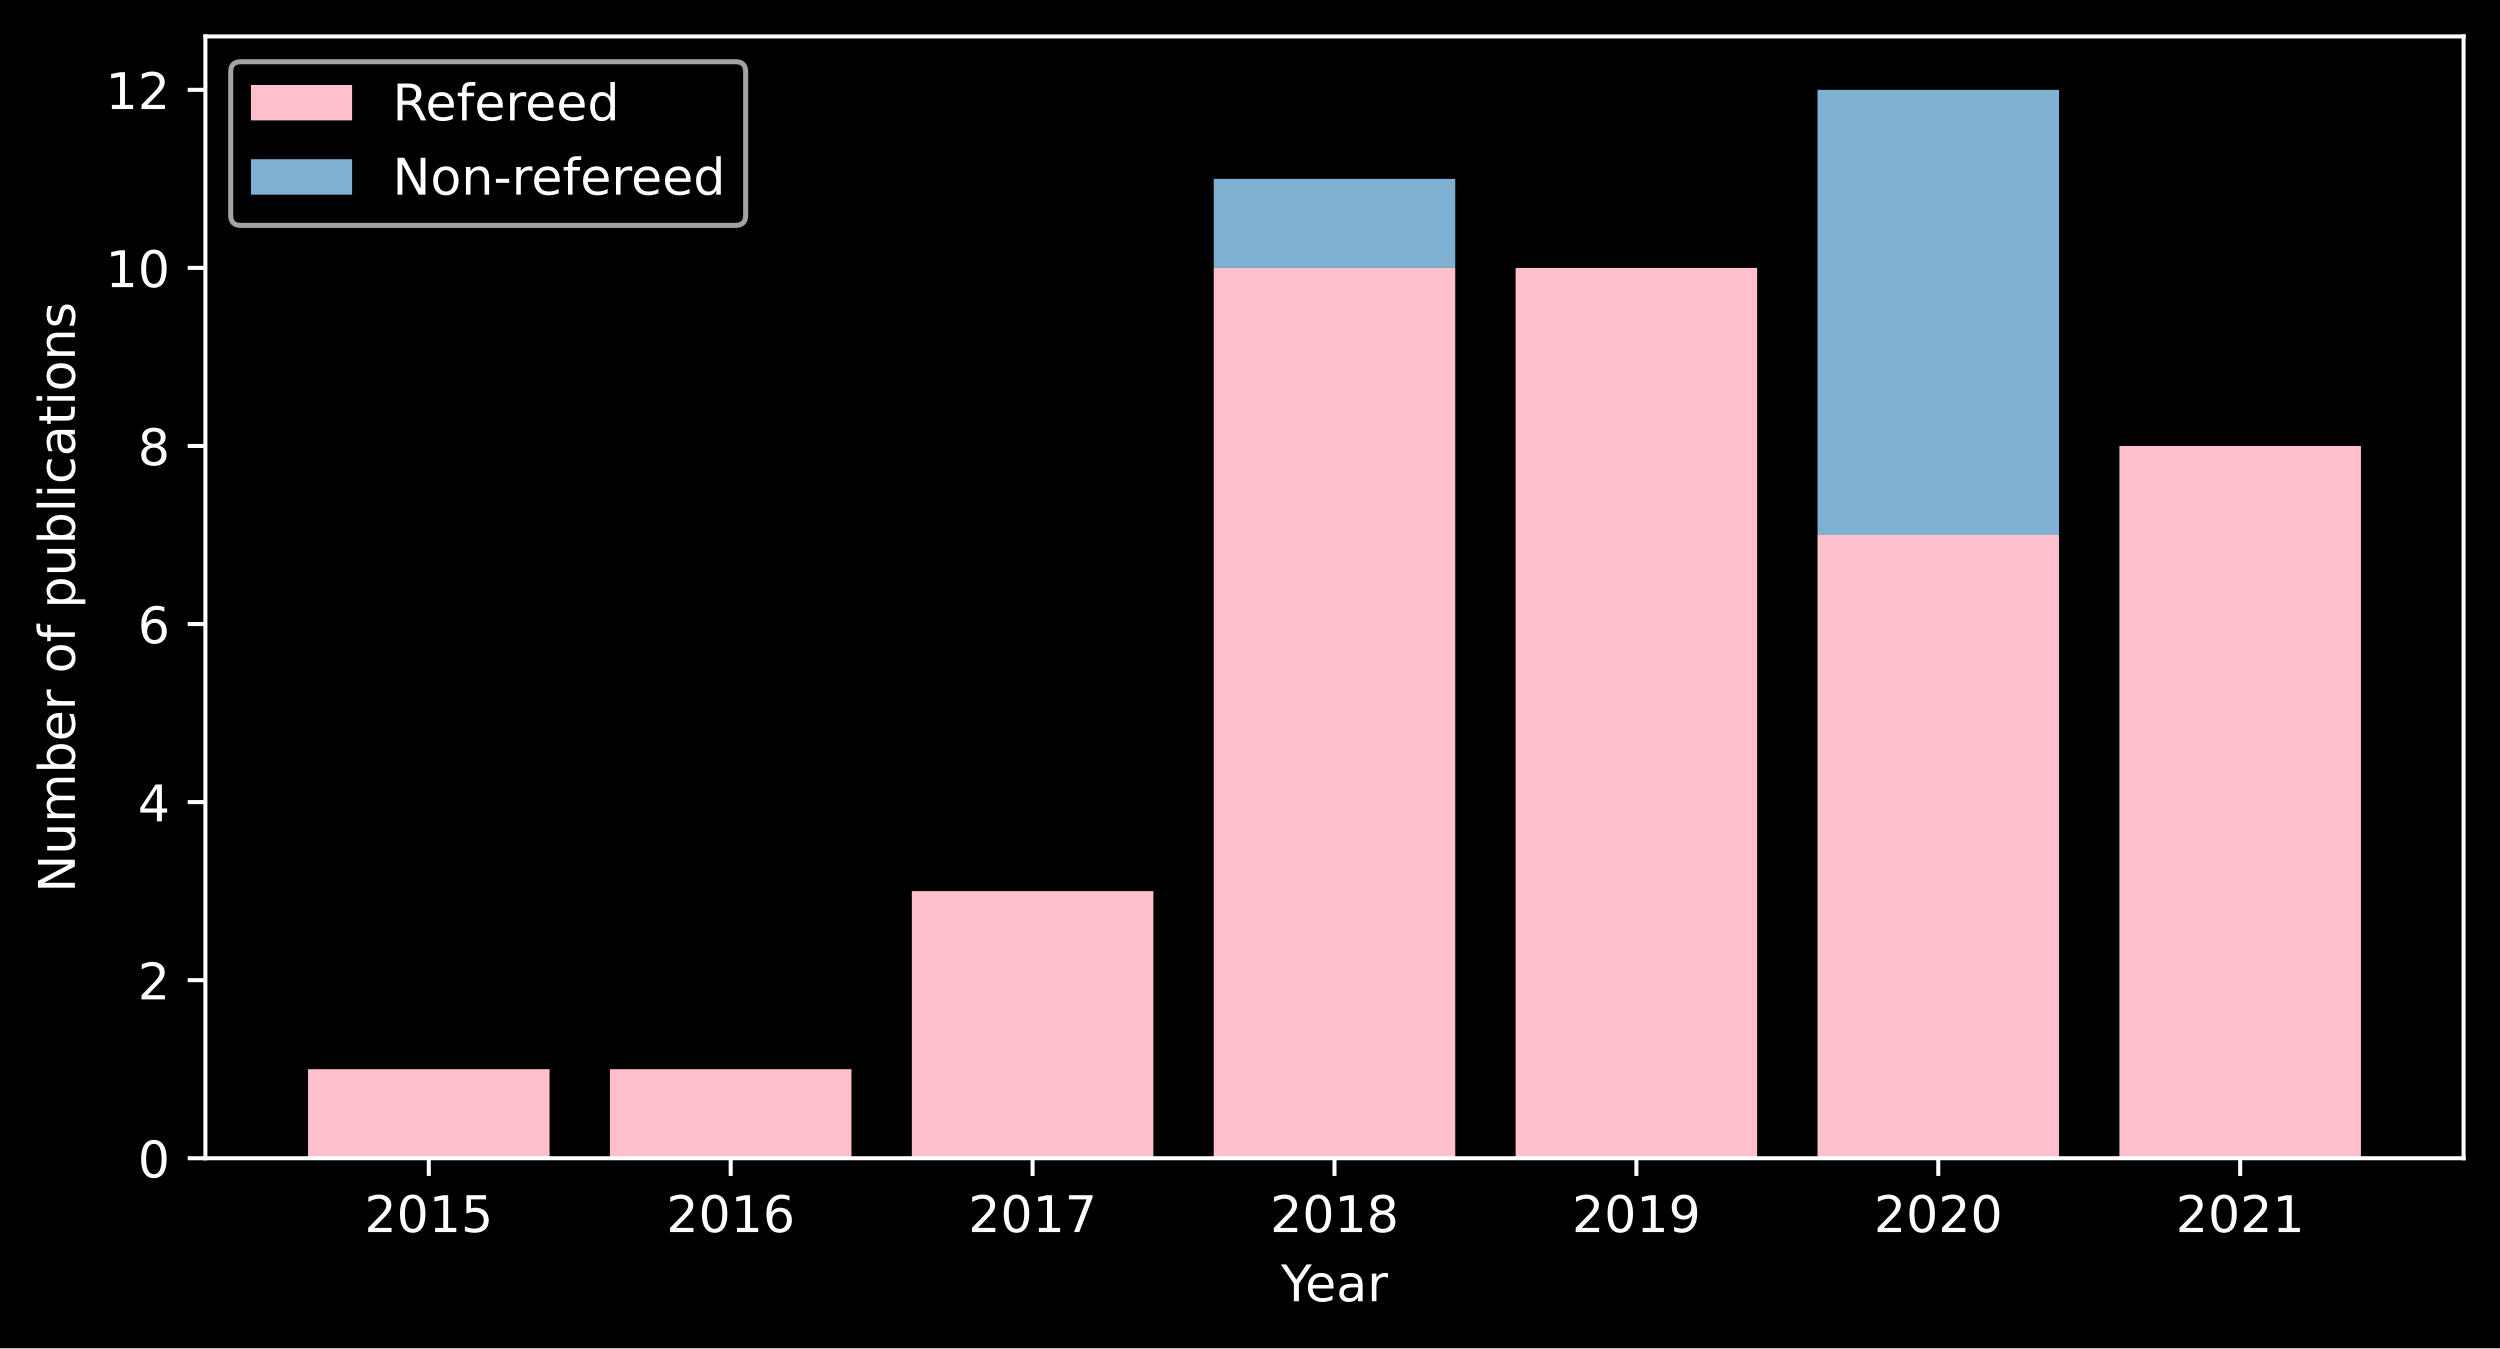
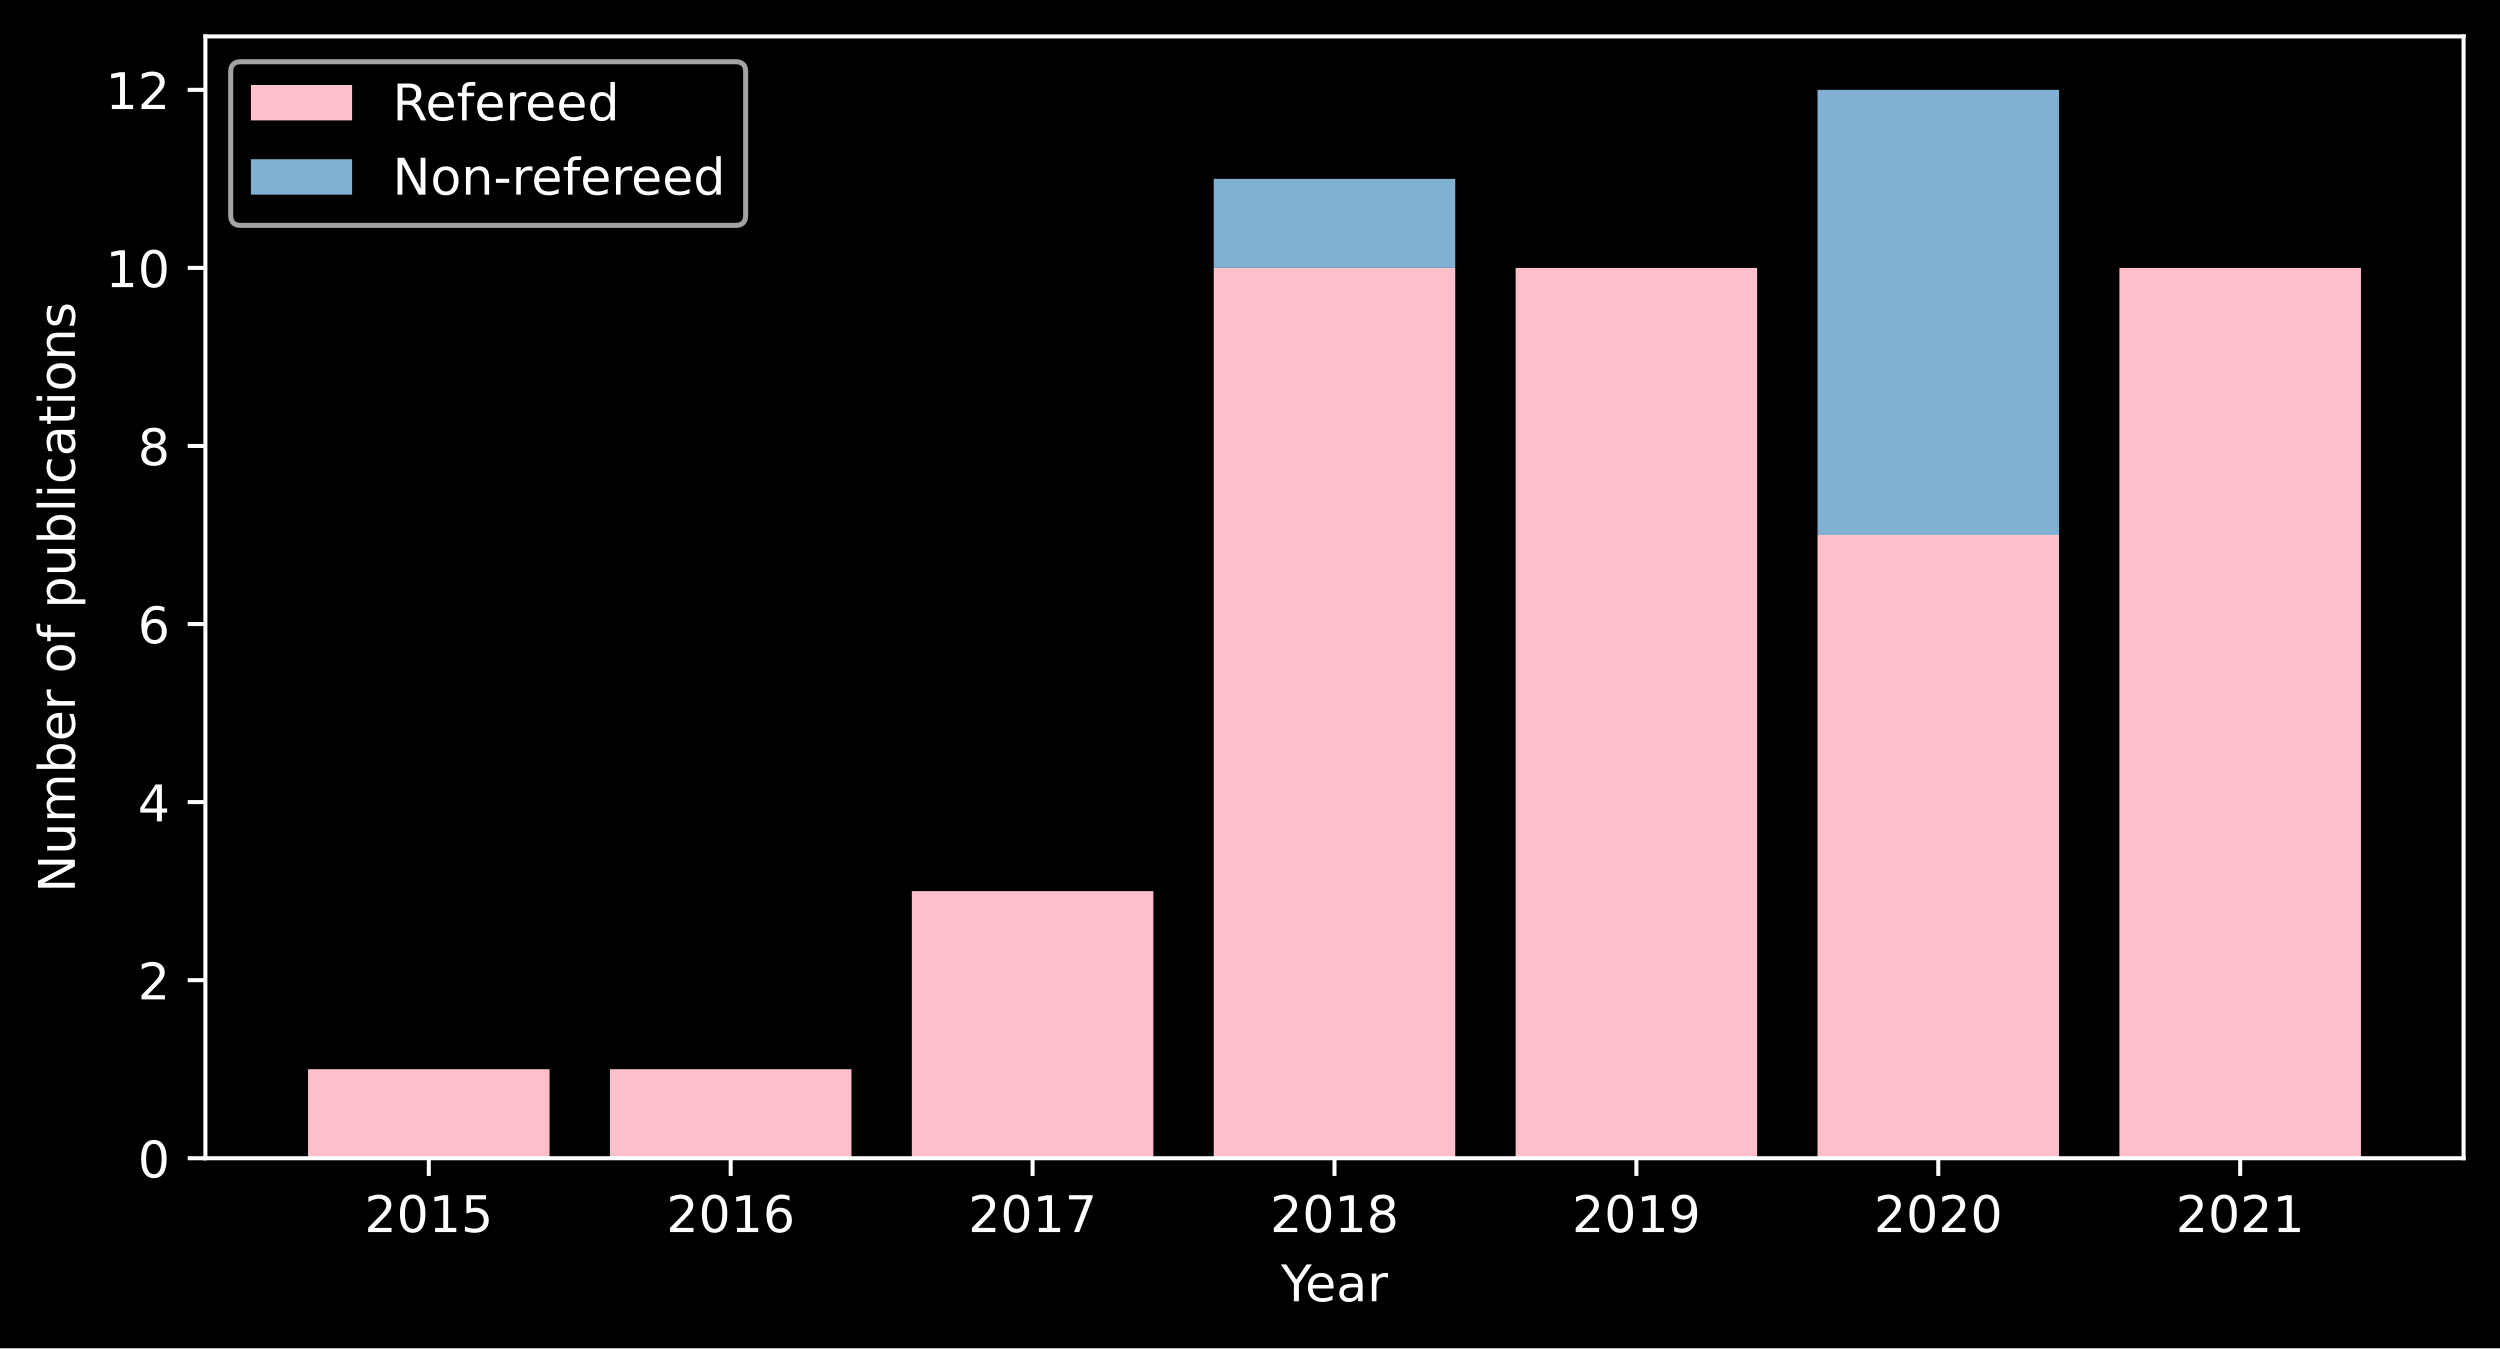
<svg xmlns="http://www.w3.org/2000/svg" xmlns:xlink="http://www.w3.org/1999/xlink" height="266.516pt" version="1.1" viewBox="0 0 494.203 266.516" width="494.203pt">
  <defs>
    <style type="text/css">*{stroke-linecap:butt;stroke-linejoin:round;}</style>
  </defs>
  <g id="figure_1">
    <g id="patch_1">
      <path d="M 0 266.516  L 494.203 266.516  L 494.203 0  L 0 0  z " />
    </g>
    <g id="axes_1">
      <g id="patch_2">
        <path d="M 40.603 228.96  L 487.003 228.96  L 487.003 7.2  L 40.603 7.2  z " />
      </g>
      <g id="patch_3">
-         <path clip-path="url(#p1820d534ab)" d="M 418.969 228.96  L 466.712 228.96  L 466.712 88.16  L 418.969 88.16  z " style="fill:#ffc0cb;" />
+         <path clip-path="url(#p9d5aaed171)" d="M 418.969 228.96  L 466.712 228.96  L 466.712 52.96  L 418.969 52.96  z " style="fill:#ffc0cb;" />
      </g>
      <g id="patch_4">
-         <path clip-path="url(#p1820d534ab)" d="M 359.29 228.96  L 407.033 228.96  L 407.033 105.76  L 359.29 105.76  z " style="fill:#ffc0cb;" />
+         <path clip-path="url(#p9d5aaed171)" d="M 359.29 228.96  L 407.033 228.96  L 407.033 105.76  L 359.29 105.76  z " style="fill:#ffc0cb;" />
      </g>
      <g id="patch_5">
-         <path clip-path="url(#p1820d534ab)" d="M 299.611 228.96  L 347.354 228.96  L 347.354 52.96  L 299.611 52.96  z " style="fill:#ffc0cb;" />
+         <path clip-path="url(#p9d5aaed171)" d="M 299.611 228.96  L 347.354 228.96  L 347.354 52.96  L 299.611 52.96  z " style="fill:#ffc0cb;" />
      </g>
      <g id="patch_6">
-         <path clip-path="url(#p1820d534ab)" d="M 239.931 228.96  L 287.675 228.96  L 287.675 52.96  L 239.931 52.96  z " style="fill:#ffc0cb;" />
+         <path clip-path="url(#p9d5aaed171)" d="M 239.931 228.96  L 287.675 228.96  L 287.675 52.96  L 239.931 52.96  z " style="fill:#ffc0cb;" />
      </g>
      <g id="patch_7">
-         <path clip-path="url(#p1820d534ab)" d="M 180.252 228.96  L 227.996 228.96  L 227.996 176.16  L 180.252 176.16  z " style="fill:#ffc0cb;" />
+         <path clip-path="url(#p9d5aaed171)" d="M 180.252 228.96  L 227.996 228.96  L 227.996 176.16  L 180.252 176.16  z " style="fill:#ffc0cb;" />
      </g>
      <g id="patch_8">
-         <path clip-path="url(#p1820d534ab)" d="M 120.573 228.96  L 168.316 228.96  L 168.316 211.36  L 120.573 211.36  z " style="fill:#ffc0cb;" />
+         <path clip-path="url(#p9d5aaed171)" d="M 120.573 228.96  L 168.316 228.96  L 168.316 211.36  L 120.573 211.36  z " style="fill:#ffc0cb;" />
      </g>
      <g id="patch_9">
-         <path clip-path="url(#p1820d534ab)" d="M 60.894 228.96  L 108.637 228.96  L 108.637 211.36  L 60.894 211.36  z " style="fill:#ffc0cb;" />
+         <path clip-path="url(#p9d5aaed171)" d="M 60.894 228.96  L 108.637 228.96  L 108.637 211.36  L 60.894 211.36  z " style="fill:#ffc0cb;" />
      </g>
      <g id="patch_10">
-         <path clip-path="url(#p1820d534ab)" d="M 418.969 88.16  L 466.712 88.16  L 466.712 88.16  L 418.969 88.16  z " style="fill:#81b1d2;" />
+         <path clip-path="url(#p9d5aaed171)" d="M 418.969 52.96  L 466.712 52.96  L 466.712 52.96  L 418.969 52.96  z " style="fill:#81b1d2;" />
      </g>
      <g id="patch_11">
-         <path clip-path="url(#p1820d534ab)" d="M 359.29 105.76  L 407.033 105.76  L 407.033 17.76  L 359.29 17.76  z " style="fill:#81b1d2;" />
+         <path clip-path="url(#p9d5aaed171)" d="M 359.29 105.76  L 407.033 105.76  L 407.033 17.76  L 359.29 17.76  z " style="fill:#81b1d2;" />
      </g>
      <g id="patch_12">
-         <path clip-path="url(#p1820d534ab)" d="M 299.611 52.96  L 347.354 52.96  L 347.354 52.96  L 299.611 52.96  z " style="fill:#81b1d2;" />
+         <path clip-path="url(#p9d5aaed171)" d="M 299.611 52.96  L 347.354 52.96  L 347.354 52.96  L 299.611 52.96  z " style="fill:#81b1d2;" />
      </g>
      <g id="patch_13">
-         <path clip-path="url(#p1820d534ab)" d="M 239.931 52.96  L 287.675 52.96  L 287.675 35.36  L 239.931 35.36  z " style="fill:#81b1d2;" />
+         <path clip-path="url(#p9d5aaed171)" d="M 239.931 52.96  L 287.675 52.96  L 287.675 35.36  L 239.931 35.36  z " style="fill:#81b1d2;" />
      </g>
      <g id="patch_14">
-         <path clip-path="url(#p1820d534ab)" d="M 180.252 176.16  L 227.996 176.16  L 227.996 176.16  L 180.252 176.16  z " style="fill:#81b1d2;" />
+         <path clip-path="url(#p9d5aaed171)" d="M 180.252 176.16  L 227.996 176.16  L 227.996 176.16  L 180.252 176.16  z " style="fill:#81b1d2;" />
      </g>
      <g id="patch_15">
-         <path clip-path="url(#p1820d534ab)" d="M 120.573 211.36  L 168.316 211.36  L 168.316 211.36  L 120.573 211.36  z " style="fill:#81b1d2;" />
+         <path clip-path="url(#p9d5aaed171)" d="M 120.573 211.36  L 168.316 211.36  L 168.316 211.36  L 120.573 211.36  z " style="fill:#81b1d2;" />
      </g>
      <g id="patch_16">
-         <path clip-path="url(#p1820d534ab)" d="M 60.894 211.36  L 108.637 211.36  L 108.637 211.36  L 60.894 211.36  z " style="fill:#81b1d2;" />
+         <path clip-path="url(#p9d5aaed171)" d="M 60.894 211.36  L 108.637 211.36  L 108.637 211.36  L 60.894 211.36  z " style="fill:#81b1d2;" />
      </g>
      <g id="matplotlib.axis_1">
        <g id="xtick_1">
          <g id="line2d_1">
            <defs>
-               <path d="M 0 0  L 0 3.5  " id="m5cb8360388" style="stroke:#ffffff;stroke-width:0.8;" />
-             </defs>
-             <g>
-               <use style="fill:#ffffff;stroke:#ffffff;stroke-width:0.8;" x="442.841" xlink:href="#m5cb8360388" y="228.96" />
+               <path d="M 0 0  L 0 3.5  " id="m70b03757da" style="stroke:#ffffff;stroke-width:0.8;" />
+             </defs>
+             <g>
+               <use style="fill:#ffffff;stroke:#ffffff;stroke-width:0.8;" x="442.841" xlink:href="#m70b03757da" y="228.96" />
            </g>
          </g>
          <g id="text_1">
            <g style="fill:#ffffff;" transform="translate(430.1156 243.5584)scale(0.1 -0.1)">
              <defs>
                <path d="M 1228 531  L 3431 531  L 3431 0  L 469 0  L 469 531  Q 828 903 1448 1529  Q 2069 2156 2228 2338  Q 2531 2678 2651 2914  Q 2772 3150 2772 3378  Q 2772 3750 2511 3984  Q 2250 4219 1831 4219  Q 1534 4219 1204 4116  Q 875 4013 500 3803  L 500 4441  Q 881 4594 1212 4672  Q 1544 4750 1819 4750  Q 2544 4750 2975 4387  Q 3406 4025 3406 3419  Q 3406 3131 3298 2873  Q 3191 2616 2906 2266  Q 2828 2175 2409 1742  Q 1991 1309 1228 531  z " id="DejaVuSans-32" transform="scale(0.015625)" />
                <path d="M 2034 4250  Q 1547 4250 1301 3770  Q 1056 3291 1056 2328  Q 1056 1369 1301 889  Q 1547 409 2034 409  Q 2525 409 2770 889  Q 3016 1369 3016 2328  Q 3016 3291 2770 3770  Q 2525 4250 2034 4250  z M 2034 4750  Q 2819 4750 3233 4129  Q 3647 3509 3647 2328  Q 3647 1150 3233 529  Q 2819 -91 2034 -91  Q 1250 -91 836 529  Q 422 1150 422 2328  Q 422 3509 836 4129  Q 1250 4750 2034 4750  z " id="DejaVuSans-30" transform="scale(0.015625)" />
                <path d="M 794 531  L 1825 531  L 1825 4091  L 703 3866  L 703 4441  L 1819 4666  L 2450 4666  L 2450 531  L 3481 531  L 3481 0  L 794 0  L 794 531  z " id="DejaVuSans-31" transform="scale(0.015625)" />
              </defs>
              <use xlink:href="#DejaVuSans-32" />
              <use x="63.623" xlink:href="#DejaVuSans-30" />
              <use x="127.246" xlink:href="#DejaVuSans-32" />
              <use x="190.869" xlink:href="#DejaVuSans-31" />
            </g>
          </g>
        </g>
        <g id="xtick_2">
          <g id="line2d_2">
            <g>
-               <use style="fill:#ffffff;stroke:#ffffff;stroke-width:0.8;" x="383.161" xlink:href="#m5cb8360388" y="228.96" />
+               <use style="fill:#ffffff;stroke:#ffffff;stroke-width:0.8;" x="383.161" xlink:href="#m70b03757da" y="228.96" />
            </g>
          </g>
          <g id="text_2">
            <g style="fill:#ffffff;" transform="translate(370.4364 243.5584)scale(0.1 -0.1)">
              <use xlink:href="#DejaVuSans-32" />
              <use x="63.623" xlink:href="#DejaVuSans-30" />
              <use x="127.246" xlink:href="#DejaVuSans-32" />
              <use x="190.869" xlink:href="#DejaVuSans-30" />
            </g>
          </g>
        </g>
        <g id="xtick_3">
          <g id="line2d_3">
            <g>
-               <use style="fill:#ffffff;stroke:#ffffff;stroke-width:0.8;" x="323.482" xlink:href="#m5cb8360388" y="228.96" />
+               <use style="fill:#ffffff;stroke:#ffffff;stroke-width:0.8;" x="323.482" xlink:href="#m70b03757da" y="228.96" />
            </g>
          </g>
          <g id="text_3">
            <g style="fill:#ffffff;" transform="translate(310.7573 243.5584)scale(0.1 -0.1)">
              <defs>
                <path d="M 703 97  L 703 672  Q 941 559 1184 500  Q 1428 441 1663 441  Q 2288 441 2617 861  Q 2947 1281 2994 2138  Q 2813 1869 2534 1725  Q 2256 1581 1919 1581  Q 1219 1581 811 2004  Q 403 2428 403 3163  Q 403 3881 828 4315  Q 1253 4750 1959 4750  Q 2769 4750 3195 4129  Q 3622 3509 3622 2328  Q 3622 1225 3098 567  Q 2575 -91 1691 -91  Q 1453 -91 1209 -44  Q 966 3 703 97  z M 1959 2075  Q 2384 2075 2632 2365  Q 2881 2656 2881 3163  Q 2881 3666 2632 3958  Q 2384 4250 1959 4250  Q 1534 4250 1286 3958  Q 1038 3666 1038 3163  Q 1038 2656 1286 2365  Q 1534 2075 1959 2075  z " id="DejaVuSans-39" transform="scale(0.015625)" />
              </defs>
              <use xlink:href="#DejaVuSans-32" />
              <use x="63.623" xlink:href="#DejaVuSans-30" />
              <use x="127.246" xlink:href="#DejaVuSans-31" />
              <use x="190.869" xlink:href="#DejaVuSans-39" />
            </g>
          </g>
        </g>
        <g id="xtick_4">
          <g id="line2d_4">
            <g>
-               <use style="fill:#ffffff;stroke:#ffffff;stroke-width:0.8;" x="263.803" xlink:href="#m5cb8360388" y="228.96" />
+               <use style="fill:#ffffff;stroke:#ffffff;stroke-width:0.8;" x="263.803" xlink:href="#m70b03757da" y="228.96" />
            </g>
          </g>
          <g id="text_4">
            <g style="fill:#ffffff;" transform="translate(251.0781 243.5584)scale(0.1 -0.1)">
              <defs>
                <path d="M 2034 2216  Q 1584 2216 1326 1975  Q 1069 1734 1069 1313  Q 1069 891 1326 650  Q 1584 409 2034 409  Q 2484 409 2743 651  Q 3003 894 3003 1313  Q 3003 1734 2745 1975  Q 2488 2216 2034 2216  z M 1403 2484  Q 997 2584 770 2862  Q 544 3141 544 3541  Q 544 4100 942 4425  Q 1341 4750 2034 4750  Q 2731 4750 3128 4425  Q 3525 4100 3525 3541  Q 3525 3141 3298 2862  Q 3072 2584 2669 2484  Q 3125 2378 3379 2068  Q 3634 1759 3634 1313  Q 3634 634 3220 271  Q 2806 -91 2034 -91  Q 1263 -91 848 271  Q 434 634 434 1313  Q 434 1759 690 2068  Q 947 2378 1403 2484  z M 1172 3481  Q 1172 3119 1398 2916  Q 1625 2713 2034 2713  Q 2441 2713 2670 2916  Q 2900 3119 2900 3481  Q 2900 3844 2670 4047  Q 2441 4250 2034 4250  Q 1625 4250 1398 4047  Q 1172 3844 1172 3481  z " id="DejaVuSans-38" transform="scale(0.015625)" />
              </defs>
              <use xlink:href="#DejaVuSans-32" />
              <use x="63.623" xlink:href="#DejaVuSans-30" />
              <use x="127.246" xlink:href="#DejaVuSans-31" />
              <use x="190.869" xlink:href="#DejaVuSans-38" />
            </g>
          </g>
        </g>
        <g id="xtick_5">
          <g id="line2d_5">
            <g>
-               <use style="fill:#ffffff;stroke:#ffffff;stroke-width:0.8;" x="204.124" xlink:href="#m5cb8360388" y="228.96" />
+               <use style="fill:#ffffff;stroke:#ffffff;stroke-width:0.8;" x="204.124" xlink:href="#m70b03757da" y="228.96" />
            </g>
          </g>
          <g id="text_5">
            <g style="fill:#ffffff;" transform="translate(191.399 243.5584)scale(0.1 -0.1)">
              <defs>
                <path d="M 525 4666  L 3525 4666  L 3525 4397  L 1831 0  L 1172 0  L 2766 4134  L 525 4134  L 525 4666  z " id="DejaVuSans-37" transform="scale(0.015625)" />
              </defs>
              <use xlink:href="#DejaVuSans-32" />
              <use x="63.623" xlink:href="#DejaVuSans-30" />
              <use x="127.246" xlink:href="#DejaVuSans-31" />
              <use x="190.869" xlink:href="#DejaVuSans-37" />
            </g>
          </g>
        </g>
        <g id="xtick_6">
          <g id="line2d_6">
            <g>
-               <use style="fill:#ffffff;stroke:#ffffff;stroke-width:0.8;" x="144.445" xlink:href="#m5cb8360388" y="228.96" />
+               <use style="fill:#ffffff;stroke:#ffffff;stroke-width:0.8;" x="144.445" xlink:href="#m70b03757da" y="228.96" />
            </g>
          </g>
          <g id="text_6">
            <g style="fill:#ffffff;" transform="translate(131.7198 243.5584)scale(0.1 -0.1)">
              <defs>
                <path d="M 2113 2584  Q 1688 2584 1439 2293  Q 1191 2003 1191 1497  Q 1191 994 1439 701  Q 1688 409 2113 409  Q 2538 409 2786 701  Q 3034 994 3034 1497  Q 3034 2003 2786 2293  Q 2538 2584 2113 2584  z M 3366 4563  L 3366 3988  Q 3128 4100 2886 4159  Q 2644 4219 2406 4219  Q 1781 4219 1451 3797  Q 1122 3375 1075 2522  Q 1259 2794 1537 2939  Q 1816 3084 2150 3084  Q 2853 3084 3261 2657  Q 3669 2231 3669 1497  Q 3669 778 3244 343  Q 2819 -91 2113 -91  Q 1303 -91 875 529  Q 447 1150 447 2328  Q 447 3434 972 4092  Q 1497 4750 2381 4750  Q 2619 4750 2861 4703  Q 3103 4656 3366 4563  z " id="DejaVuSans-36" transform="scale(0.015625)" />
              </defs>
              <use xlink:href="#DejaVuSans-32" />
              <use x="63.623" xlink:href="#DejaVuSans-30" />
              <use x="127.246" xlink:href="#DejaVuSans-31" />
              <use x="190.869" xlink:href="#DejaVuSans-36" />
            </g>
          </g>
        </g>
        <g id="xtick_7">
          <g id="line2d_7">
            <g>
-               <use style="fill:#ffffff;stroke:#ffffff;stroke-width:0.8;" x="84.766" xlink:href="#m5cb8360388" y="228.96" />
+               <use style="fill:#ffffff;stroke:#ffffff;stroke-width:0.8;" x="84.766" xlink:href="#m70b03757da" y="228.96" />
            </g>
          </g>
          <g id="text_7">
            <g style="fill:#ffffff;" transform="translate(72.04069 243.5584)scale(0.1 -0.1)">
              <defs>
                <path d="M 691 4666  L 3169 4666  L 3169 4134  L 1269 4134  L 1269 2991  Q 1406 3038 1543 3061  Q 1681 3084 1819 3084  Q 2600 3084 3056 2656  Q 3513 2228 3513 1497  Q 3513 744 3044 326  Q 2575 -91 1722 -91  Q 1428 -91 1123 -41  Q 819 9 494 109  L 494 744  Q 775 591 1075 516  Q 1375 441 1709 441  Q 2250 441 2565 725  Q 2881 1009 2881 1497  Q 2881 1984 2565 2268  Q 2250 2553 1709 2553  Q 1456 2553 1204 2497  Q 953 2441 691 2322  L 691 4666  z " id="DejaVuSans-35" transform="scale(0.015625)" />
              </defs>
              <use xlink:href="#DejaVuSans-32" />
              <use x="63.623" xlink:href="#DejaVuSans-30" />
              <use x="127.246" xlink:href="#DejaVuSans-31" />
              <use x="190.869" xlink:href="#DejaVuSans-35" />
            </g>
          </g>
        </g>
        <g id="text_8">
          <g style="fill:#ffffff;" transform="translate(253.2156 257.2366)scale(0.1 -0.1)">
            <defs>
              <path d="M -13 4666  L 666 4666  L 1959 2747  L 3244 4666  L 3922 4666  L 2272 2222  L 2272 0  L 1638 0  L 1638 2222  L -13 4666  z " id="DejaVuSans-59" transform="scale(0.015625)" />
              <path d="M 3597 1894  L 3597 1613  L 953 1613  Q 991 1019 1311 708  Q 1631 397 2203 397  Q 2534 397 2845 478  Q 3156 559 3463 722  L 3463 178  Q 3153 47 2828 -22  Q 2503 -91 2169 -91  Q 1331 -91 842 396  Q 353 884 353 1716  Q 353 2575 817 3079  Q 1281 3584 2069 3584  Q 2775 3584 3186 3129  Q 3597 2675 3597 1894  z M 3022 2063  Q 3016 2534 2758 2815  Q 2500 3097 2075 3097  Q 1594 3097 1305 2825  Q 1016 2553 972 2059  L 3022 2063  z " id="DejaVuSans-65" transform="scale(0.015625)" />
              <path d="M 2194 1759  Q 1497 1759 1228 1600  Q 959 1441 959 1056  Q 959 750 1161 570  Q 1363 391 1709 391  Q 2188 391 2477 730  Q 2766 1069 2766 1631  L 2766 1759  L 2194 1759  z M 3341 1997  L 3341 0  L 2766 0  L 2766 531  Q 2569 213 2275 61  Q 1981 -91 1556 -91  Q 1019 -91 701 211  Q 384 513 384 1019  Q 384 1609 779 1909  Q 1175 2209 1959 2209  L 2766 2209  L 2766 2266  Q 2766 2663 2505 2880  Q 2244 3097 1772 3097  Q 1472 3097 1187 3025  Q 903 2953 641 2809  L 641 3341  Q 956 3463 1253 3523  Q 1550 3584 1831 3584  Q 2591 3584 2966 3190  Q 3341 2797 3341 1997  z " id="DejaVuSans-61" transform="scale(0.015625)" />
              <path d="M 2631 2963  Q 2534 3019 2420 3045  Q 2306 3072 2169 3072  Q 1681 3072 1420 2755  Q 1159 2438 1159 1844  L 1159 0  L 581 0  L 581 3500  L 1159 3500  L 1159 2956  Q 1341 3275 1631 3429  Q 1922 3584 2338 3584  Q 2397 3584 2469 3576  Q 2541 3569 2628 3553  L 2631 2963  z " id="DejaVuSans-72" transform="scale(0.015625)" />
            </defs>
            <use xlink:href="#DejaVuSans-59" />
            <use x="47.834" xlink:href="#DejaVuSans-65" />
            <use x="109.357" xlink:href="#DejaVuSans-61" />
            <use x="170.637" xlink:href="#DejaVuSans-72" />
          </g>
        </g>
      </g>
      <g id="matplotlib.axis_2">
        <g id="ytick_1">
          <g id="line2d_8">
            <defs>
-               <path d="M 0 0  L -3.5 0  " id="mae1a280378" style="stroke:#ffffff;stroke-width:0.8;" />
-             </defs>
-             <g>
-               <use style="fill:#ffffff;stroke:#ffffff;stroke-width:0.8;" x="40.603" xlink:href="#mae1a280378" y="228.96" />
+               <path d="M 0 0  L -3.5 0  " id="mb506310baf" style="stroke:#ffffff;stroke-width:0.8;" />
+             </defs>
+             <g>
+               <use style="fill:#ffffff;stroke:#ffffff;stroke-width:0.8;" x="40.603" xlink:href="#mb506310baf" y="228.96" />
            </g>
          </g>
          <g id="text_9">
            <g style="fill:#ffffff;" transform="translate(27.24063 232.7592)scale(0.1 -0.1)">
              <use xlink:href="#DejaVuSans-30" />
            </g>
          </g>
        </g>
        <g id="ytick_2">
          <g id="line2d_9">
            <g>
-               <use style="fill:#ffffff;stroke:#ffffff;stroke-width:0.8;" x="40.603" xlink:href="#mae1a280378" y="193.76" />
+               <use style="fill:#ffffff;stroke:#ffffff;stroke-width:0.8;" x="40.603" xlink:href="#mb506310baf" y="193.76" />
            </g>
          </g>
          <g id="text_10">
            <g style="fill:#ffffff;" transform="translate(27.24063 197.5592)scale(0.1 -0.1)">
              <use xlink:href="#DejaVuSans-32" />
            </g>
          </g>
        </g>
        <g id="ytick_3">
          <g id="line2d_10">
            <g>
-               <use style="fill:#ffffff;stroke:#ffffff;stroke-width:0.8;" x="40.603" xlink:href="#mae1a280378" y="158.56" />
+               <use style="fill:#ffffff;stroke:#ffffff;stroke-width:0.8;" x="40.603" xlink:href="#mb506310baf" y="158.56" />
            </g>
          </g>
          <g id="text_11">
            <g style="fill:#ffffff;" transform="translate(27.24063 162.3592)scale(0.1 -0.1)">
              <defs>
                <path d="M 2419 4116  L 825 1625  L 2419 1625  L 2419 4116  z M 2253 4666  L 3047 4666  L 3047 1625  L 3713 1625  L 3713 1100  L 3047 1100  L 3047 0  L 2419 0  L 2419 1100  L 313 1100  L 313 1709  L 2253 4666  z " id="DejaVuSans-34" transform="scale(0.015625)" />
              </defs>
              <use xlink:href="#DejaVuSans-34" />
            </g>
          </g>
        </g>
        <g id="ytick_4">
          <g id="line2d_11">
            <g>
-               <use style="fill:#ffffff;stroke:#ffffff;stroke-width:0.8;" x="40.603" xlink:href="#mae1a280378" y="123.36" />
+               <use style="fill:#ffffff;stroke:#ffffff;stroke-width:0.8;" x="40.603" xlink:href="#mb506310baf" y="123.36" />
            </g>
          </g>
          <g id="text_12">
            <g style="fill:#ffffff;" transform="translate(27.24063 127.1592)scale(0.1 -0.1)">
              <use xlink:href="#DejaVuSans-36" />
            </g>
          </g>
        </g>
        <g id="ytick_5">
          <g id="line2d_12">
            <g>
-               <use style="fill:#ffffff;stroke:#ffffff;stroke-width:0.8;" x="40.603" xlink:href="#mae1a280378" y="88.16" />
+               <use style="fill:#ffffff;stroke:#ffffff;stroke-width:0.8;" x="40.603" xlink:href="#mb506310baf" y="88.16" />
            </g>
          </g>
          <g id="text_13">
            <g style="fill:#ffffff;" transform="translate(27.24063 91.95922)scale(0.1 -0.1)">
              <use xlink:href="#DejaVuSans-38" />
            </g>
          </g>
        </g>
        <g id="ytick_6">
          <g id="line2d_13">
            <g>
-               <use style="fill:#ffffff;stroke:#ffffff;stroke-width:0.8;" x="40.603" xlink:href="#mae1a280378" y="52.96" />
+               <use style="fill:#ffffff;stroke:#ffffff;stroke-width:0.8;" x="40.603" xlink:href="#mb506310baf" y="52.96" />
            </g>
          </g>
          <g id="text_14">
            <g style="fill:#ffffff;" transform="translate(20.87813 56.75922)scale(0.1 -0.1)">
              <use xlink:href="#DejaVuSans-31" />
              <use x="63.623" xlink:href="#DejaVuSans-30" />
            </g>
          </g>
        </g>
        <g id="ytick_7">
          <g id="line2d_14">
            <g>
-               <use style="fill:#ffffff;stroke:#ffffff;stroke-width:0.8;" x="40.603" xlink:href="#mae1a280378" y="17.76" />
+               <use style="fill:#ffffff;stroke:#ffffff;stroke-width:0.8;" x="40.603" xlink:href="#mb506310baf" y="17.76" />
            </g>
          </g>
          <g id="text_15">
            <g style="fill:#ffffff;" transform="translate(20.87813 21.55922)scale(0.1 -0.1)">
              <use xlink:href="#DejaVuSans-31" />
              <use x="63.623" xlink:href="#DejaVuSans-32" />
            </g>
          </g>
        </g>
        <g id="text_16">
          <g style="fill:#ffffff;" transform="translate(14.79844 176.4542)rotate(-90)scale(0.1 -0.1)">
            <defs>
              <path d="M 628 4666  L 1478 4666  L 3547 763  L 3547 4666  L 4159 4666  L 4159 0  L 3309 0  L 1241 3903  L 1241 0  L 628 0  L 628 4666  z " id="DejaVuSans-4e" transform="scale(0.015625)" />
              <path d="M 544 1381  L 544 3500  L 1119 3500  L 1119 1403  Q 1119 906 1312 657  Q 1506 409 1894 409  Q 2359 409 2629 706  Q 2900 1003 2900 1516  L 2900 3500  L 3475 3500  L 3475 0  L 2900 0  L 2900 538  Q 2691 219 2414 64  Q 2138 -91 1772 -91  Q 1169 -91 856 284  Q 544 659 544 1381  z M 1991 3584  L 1991 3584  z " id="DejaVuSans-75" transform="scale(0.015625)" />
              <path d="M 3328 2828  Q 3544 3216 3844 3400  Q 4144 3584 4550 3584  Q 5097 3584 5394 3201  Q 5691 2819 5691 2113  L 5691 0  L 5113 0  L 5113 2094  Q 5113 2597 4934 2840  Q 4756 3084 4391 3084  Q 3944 3084 3684 2787  Q 3425 2491 3425 1978  L 3425 0  L 2847 0  L 2847 2094  Q 2847 2600 2669 2842  Q 2491 3084 2119 3084  Q 1678 3084 1418 2786  Q 1159 2488 1159 1978  L 1159 0  L 581 0  L 581 3500  L 1159 3500  L 1159 2956  Q 1356 3278 1631 3431  Q 1906 3584 2284 3584  Q 2666 3584 2933 3390  Q 3200 3197 3328 2828  z " id="DejaVuSans-6d" transform="scale(0.015625)" />
              <path d="M 3116 1747  Q 3116 2381 2855 2742  Q 2594 3103 2138 3103  Q 1681 3103 1420 2742  Q 1159 2381 1159 1747  Q 1159 1113 1420 752  Q 1681 391 2138 391  Q 2594 391 2855 752  Q 3116 1113 3116 1747  z M 1159 2969  Q 1341 3281 1617 3432  Q 1894 3584 2278 3584  Q 2916 3584 3314 3078  Q 3713 2572 3713 1747  Q 3713 922 3314 415  Q 2916 -91 2278 -91  Q 1894 -91 1617 61  Q 1341 213 1159 525  L 1159 0  L 581 0  L 581 4863  L 1159 4863  L 1159 2969  z " id="DejaVuSans-62" transform="scale(0.015625)" />
              <path id="DejaVuSans-20" transform="scale(0.015625)" />
              <path d="M 1959 3097  Q 1497 3097 1228 2736  Q 959 2375 959 1747  Q 959 1119 1226 758  Q 1494 397 1959 397  Q 2419 397 2687 759  Q 2956 1122 2956 1747  Q 2956 2369 2687 2733  Q 2419 3097 1959 3097  z M 1959 3584  Q 2709 3584 3137 3096  Q 3566 2609 3566 1747  Q 3566 888 3137 398  Q 2709 -91 1959 -91  Q 1206 -91 779 398  Q 353 888 353 1747  Q 353 2609 779 3096  Q 1206 3584 1959 3584  z " id="DejaVuSans-6f" transform="scale(0.015625)" />
              <path d="M 2375 4863  L 2375 4384  L 1825 4384  Q 1516 4384 1395 4259  Q 1275 4134 1275 3809  L 1275 3500  L 2222 3500  L 2222 3053  L 1275 3053  L 1275 0  L 697 0  L 697 3053  L 147 3053  L 147 3500  L 697 3500  L 697 3744  Q 697 4328 969 4595  Q 1241 4863 1831 4863  L 2375 4863  z " id="DejaVuSans-66" transform="scale(0.015625)" />
              <path d="M 1159 525  L 1159 -1331  L 581 -1331  L 581 3500  L 1159 3500  L 1159 2969  Q 1341 3281 1617 3432  Q 1894 3584 2278 3584  Q 2916 3584 3314 3078  Q 3713 2572 3713 1747  Q 3713 922 3314 415  Q 2916 -91 2278 -91  Q 1894 -91 1617 61  Q 1341 213 1159 525  z M 3116 1747  Q 3116 2381 2855 2742  Q 2594 3103 2138 3103  Q 1681 3103 1420 2742  Q 1159 2381 1159 1747  Q 1159 1113 1420 752  Q 1681 391 2138 391  Q 2594 391 2855 752  Q 3116 1113 3116 1747  z " id="DejaVuSans-70" transform="scale(0.015625)" />
              <path d="M 603 4863  L 1178 4863  L 1178 0  L 603 0  L 603 4863  z " id="DejaVuSans-6c" transform="scale(0.015625)" />
              <path d="M 603 3500  L 1178 3500  L 1178 0  L 603 0  L 603 3500  z M 603 4863  L 1178 4863  L 1178 4134  L 603 4134  L 603 4863  z " id="DejaVuSans-69" transform="scale(0.015625)" />
              <path d="M 3122 3366  L 3122 2828  Q 2878 2963 2633 3030  Q 2388 3097 2138 3097  Q 1578 3097 1268 2742  Q 959 2388 959 1747  Q 959 1106 1268 751  Q 1578 397 2138 397  Q 2388 397 2633 464  Q 2878 531 3122 666  L 3122 134  Q 2881 22 2623 -34  Q 2366 -91 2075 -91  Q 1284 -91 818 406  Q 353 903 353 1747  Q 353 2603 823 3093  Q 1294 3584 2113 3584  Q 2378 3584 2631 3529  Q 2884 3475 3122 3366  z " id="DejaVuSans-63" transform="scale(0.015625)" />
              <path d="M 1172 4494  L 1172 3500  L 2356 3500  L 2356 3053  L 1172 3053  L 1172 1153  Q 1172 725 1289 603  Q 1406 481 1766 481  L 2356 481  L 2356 0  L 1766 0  Q 1100 0 847 248  Q 594 497 594 1153  L 594 3053  L 172 3053  L 172 3500  L 594 3500  L 594 4494  L 1172 4494  z " id="DejaVuSans-74" transform="scale(0.015625)" />
              <path d="M 3513 2113  L 3513 0  L 2938 0  L 2938 2094  Q 2938 2591 2744 2837  Q 2550 3084 2163 3084  Q 1697 3084 1428 2787  Q 1159 2491 1159 1978  L 1159 0  L 581 0  L 581 3500  L 1159 3500  L 1159 2956  Q 1366 3272 1645 3428  Q 1925 3584 2291 3584  Q 2894 3584 3203 3211  Q 3513 2838 3513 2113  z " id="DejaVuSans-6e" transform="scale(0.015625)" />
              <path d="M 2834 3397  L 2834 2853  Q 2591 2978 2328 3040  Q 2066 3103 1784 3103  Q 1356 3103 1142 2972  Q 928 2841 928 2578  Q 928 2378 1081 2264  Q 1234 2150 1697 2047  L 1894 2003  Q 2506 1872 2764 1633  Q 3022 1394 3022 966  Q 3022 478 2636 193  Q 2250 -91 1575 -91  Q 1294 -91 989 -36  Q 684 19 347 128  L 347 722  Q 666 556 975 473  Q 1284 391 1588 391  Q 1994 391 2212 530  Q 2431 669 2431 922  Q 2431 1156 2273 1281  Q 2116 1406 1581 1522  L 1381 1569  Q 847 1681 609 1914  Q 372 2147 372 2553  Q 372 3047 722 3315  Q 1072 3584 1716 3584  Q 2034 3584 2315 3537  Q 2597 3491 2834 3397  z " id="DejaVuSans-73" transform="scale(0.015625)" />
            </defs>
            <use xlink:href="#DejaVuSans-4e" />
            <use x="74.805" xlink:href="#DejaVuSans-75" />
            <use x="138.184" xlink:href="#DejaVuSans-6d" />
            <use x="235.596" xlink:href="#DejaVuSans-62" />
            <use x="299.072" xlink:href="#DejaVuSans-65" />
            <use x="360.596" xlink:href="#DejaVuSans-72" />
            <use x="401.709" xlink:href="#DejaVuSans-20" />
            <use x="433.496" xlink:href="#DejaVuSans-6f" />
            <use x="494.678" xlink:href="#DejaVuSans-66" />
            <use x="529.883" xlink:href="#DejaVuSans-20" />
            <use x="561.67" xlink:href="#DejaVuSans-70" />
            <use x="625.146" xlink:href="#DejaVuSans-75" />
            <use x="688.525" xlink:href="#DejaVuSans-62" />
            <use x="752.002" xlink:href="#DejaVuSans-6c" />
            <use x="779.785" xlink:href="#DejaVuSans-69" />
            <use x="807.568" xlink:href="#DejaVuSans-63" />
            <use x="862.549" xlink:href="#DejaVuSans-61" />
            <use x="923.828" xlink:href="#DejaVuSans-74" />
            <use x="963.037" xlink:href="#DejaVuSans-69" />
            <use x="990.82" xlink:href="#DejaVuSans-6f" />
            <use x="1052.002" xlink:href="#DejaVuSans-6e" />
            <use x="1115.381" xlink:href="#DejaVuSans-73" />
          </g>
        </g>
      </g>
      <g id="patch_17">
        <path d="M 40.603 228.96  L 40.603 7.2  " style="fill:none;stroke:#ffffff;stroke-linecap:square;stroke-linejoin:miter;stroke-width:0.8;" />
      </g>
      <g id="patch_18">
        <path d="M 487.003 228.96  L 487.003 7.2  " style="fill:none;stroke:#ffffff;stroke-linecap:square;stroke-linejoin:miter;stroke-width:0.8;" />
      </g>
      <g id="patch_19">
        <path d="M 40.603 228.96  L 487.003 228.96  " style="fill:none;stroke:#ffffff;stroke-linecap:square;stroke-linejoin:miter;stroke-width:0.8;" />
      </g>
      <g id="patch_20">
        <path d="M 40.603 7.2  L 487.003 7.2  " style="fill:none;stroke:#ffffff;stroke-linecap:square;stroke-linejoin:miter;stroke-width:0.8;" />
      </g>
      <g id="legend_1">
        <g id="patch_21">
          <path d="M 47.603 44.556  L 145.402 44.556  Q 147.402 44.556 147.402 42.556  L 147.402 14.2  Q 147.402 12.2 145.402 12.2  L 47.603 12.2  Q 45.603 12.2 45.603 14.2  L 45.603 42.556  Q 45.603 44.556 47.603 44.556  z " style="opacity:0.8;stroke:#cccccc;stroke-linejoin:miter;" />
        </g>
        <g id="patch_22">
          <path d="M 49.603 23.798  L 69.603 23.798  L 69.603 16.798  L 49.603 16.798  z " style="fill:#ffc0cb;" />
        </g>
        <g id="text_17">
          <g style="fill:#ffffff;" transform="translate(77.60313 23.79844)scale(0.1 -0.1)">
            <defs>
              <path d="M 2841 2188  Q 3044 2119 3236 1894  Q 3428 1669 3622 1275  L 4263 0  L 3584 0  L 2988 1197  Q 2756 1666 2539 1819  Q 2322 1972 1947 1972  L 1259 1972  L 1259 0  L 628 0  L 628 4666  L 2053 4666  Q 2853 4666 3247 4331  Q 3641 3997 3641 3322  Q 3641 2881 3436 2590  Q 3231 2300 2841 2188  z M 1259 4147  L 1259 2491  L 2053 2491  Q 2509 2491 2742 2702  Q 2975 2913 2975 3322  Q 2975 3731 2742 3939  Q 2509 4147 2053 4147  L 1259 4147  z " id="DejaVuSans-52" transform="scale(0.015625)" />
              <path d="M 2906 2969  L 2906 4863  L 3481 4863  L 3481 0  L 2906 0  L 2906 525  Q 2725 213 2448 61  Q 2172 -91 1784 -91  Q 1150 -91 751 415  Q 353 922 353 1747  Q 353 2572 751 3078  Q 1150 3584 1784 3584  Q 2172 3584 2448 3432  Q 2725 3281 2906 2969  z M 947 1747  Q 947 1113 1208 752  Q 1469 391 1925 391  Q 2381 391 2643 752  Q 2906 1113 2906 1747  Q 2906 2381 2643 2742  Q 2381 3103 1925 3103  Q 1469 3103 1208 2742  Q 947 2381 947 1747  z " id="DejaVuSans-64" transform="scale(0.015625)" />
            </defs>
            <use xlink:href="#DejaVuSans-52" />
            <use x="64.982" xlink:href="#DejaVuSans-65" />
            <use x="126.506" xlink:href="#DejaVuSans-66" />
            <use x="161.711" xlink:href="#DejaVuSans-65" />
            <use x="223.234" xlink:href="#DejaVuSans-72" />
            <use x="262.098" xlink:href="#DejaVuSans-65" />
            <use x="323.621" xlink:href="#DejaVuSans-65" />
            <use x="385.145" xlink:href="#DejaVuSans-64" />
          </g>
        </g>
        <g id="patch_23">
          <path d="M 49.603 38.477  L 69.603 38.477  L 69.603 31.477  L 49.603 31.477  z " style="fill:#81b1d2;" />
        </g>
        <g id="text_18">
          <g style="fill:#ffffff;" transform="translate(77.60313 38.47656)scale(0.1 -0.1)">
            <defs>
              <path d="M 313 2009  L 1997 2009  L 1997 1497  L 313 1497  L 313 2009  z " id="DejaVuSans-2d" transform="scale(0.015625)" />
            </defs>
            <use xlink:href="#DejaVuSans-4e" />
            <use x="74.805" xlink:href="#DejaVuSans-6f" />
            <use x="135.986" xlink:href="#DejaVuSans-6e" />
            <use x="199.365" xlink:href="#DejaVuSans-2d" />
            <use x="235.449" xlink:href="#DejaVuSans-72" />
            <use x="274.312" xlink:href="#DejaVuSans-65" />
            <use x="335.836" xlink:href="#DejaVuSans-66" />
            <use x="371.041" xlink:href="#DejaVuSans-65" />
            <use x="432.564" xlink:href="#DejaVuSans-72" />
            <use x="471.428" xlink:href="#DejaVuSans-65" />
            <use x="532.951" xlink:href="#DejaVuSans-65" />
            <use x="594.475" xlink:href="#DejaVuSans-64" />
          </g>
        </g>
      </g>
    </g>
  </g>
  <defs>
-     <clipPath id="p1820d534ab">
+     <clipPath id="p9d5aaed171">
      <rect height="221.76" width="446.4" x="40.603" y="7.2" />
    </clipPath>
  </defs>
</svg>
